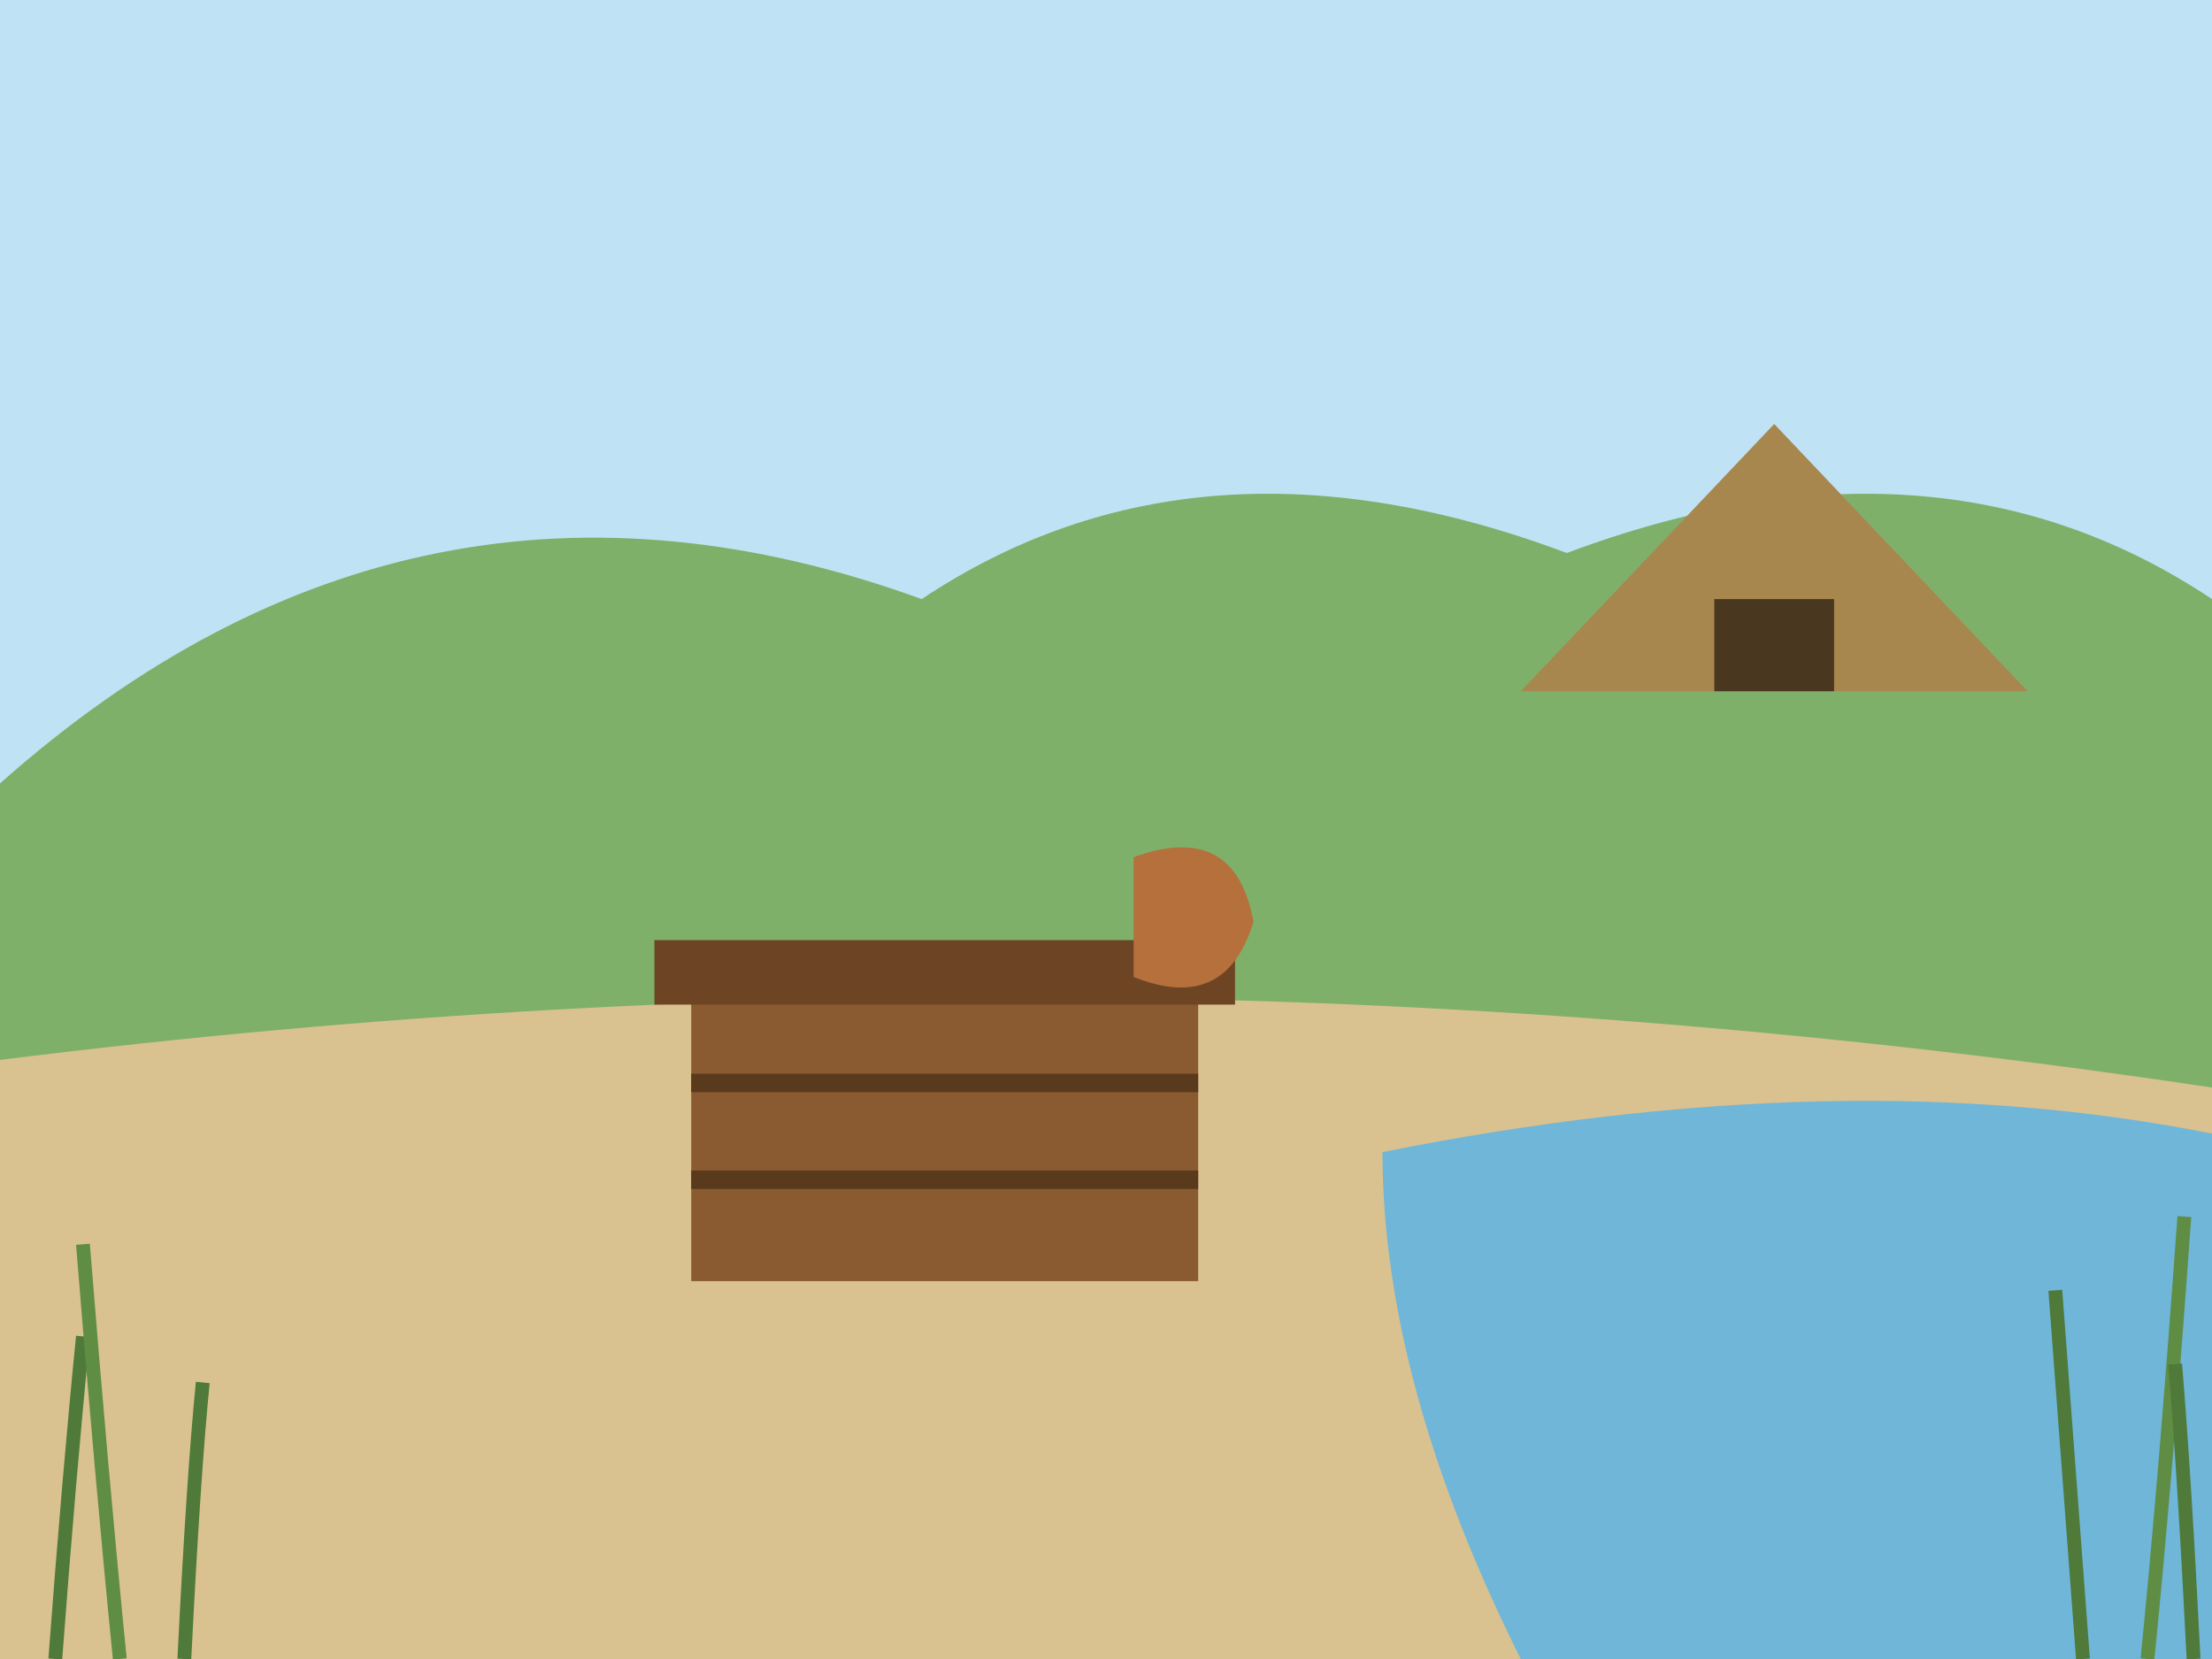
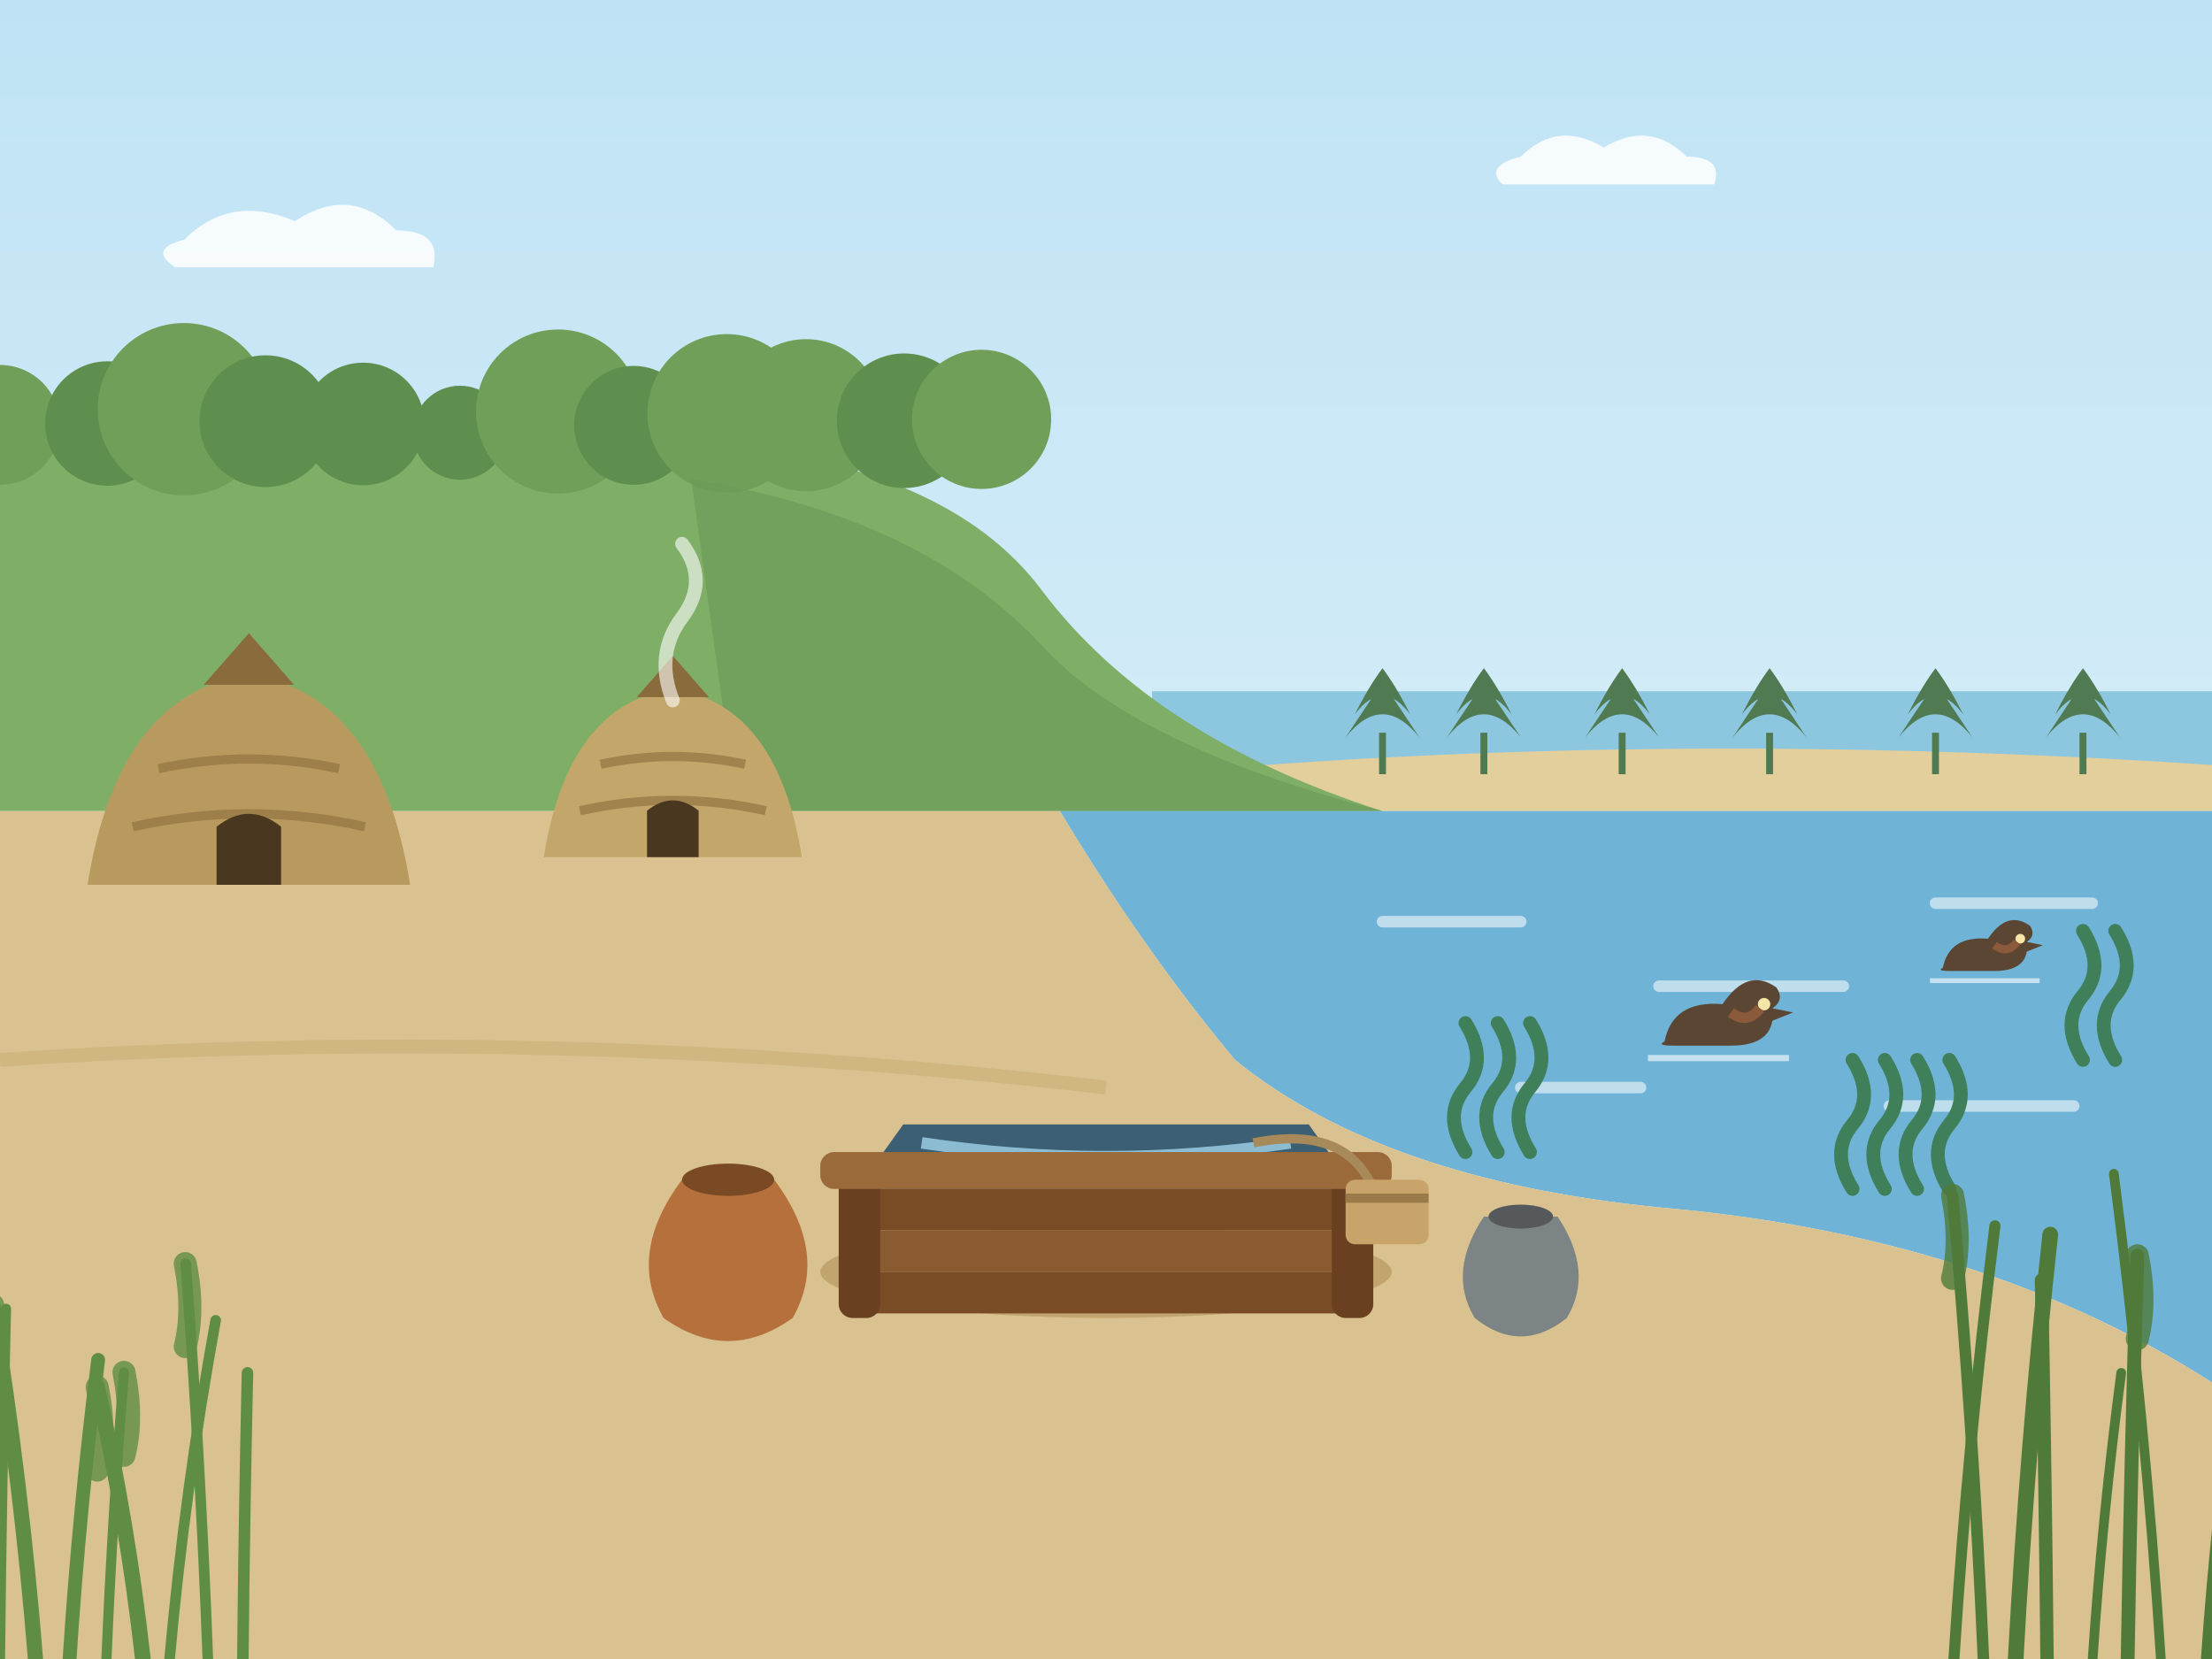
<svg xmlns="http://www.w3.org/2000/svg" width="480" height="360" viewBox="0 0 480 360">
-   <rect width="480" height="360" fill="#bfe3f5" />
-   <path d="M0 170 q90 -80 200 -40 q60 -40 140 -10 q80 -30 140 10 V360 H0z" fill="#7fb06a" />
-   <path d="M0 230 Q240 200 480 236 V360 H0z" fill="#d9c28f" />
-   <path d="M300 250 Q400 230 480 246 V360 H330 Q300 300 300 250z" fill="#6fb6d8" />
-   <path d="M330 150 L385 92 L440 150 z" fill="#a8874f" />
-   <path d="M372 150 v-20 h26 v20 z" fill="#4a3720" />
-   <rect x="150" y="214" width="110" height="64" fill="#8a5a30" />
-   <path d="M150 235 h110 M150 256 h110" stroke="#5a3a1c" stroke-width="4" />
-   <rect x="142" y="204" width="126" height="14" fill="#6e4524" />
-   <path d="M246 186 q22 -8 26 14 q-6 20 -26 12 z" fill="#b5703c" />
-   <path d="M12 360 q3 -40 6 -70" stroke="#4f7a3a" stroke-width="3" fill="none" />
-   <path d="M26 360 q-4 -40 -8 -90" stroke="#5f8d44" stroke-width="3" fill="none" />
-   <path d="M40 360 q2 -40 4 -60" stroke="#4f7a3a" stroke-width="3" fill="none" />
-   <path d="M452 360 q-3 -40 -6 -80" stroke="#4f7a3a" stroke-width="3" fill="none" />
-   <path d="M466 360 q4 -40 8 -96" stroke="#5f8d44" stroke-width="3" fill="none" />
-   <path d="M476 360 q-2 -40 -4 -64" stroke="#4f7a3a" stroke-width="3" fill="none" />
+   <defs>
+     <linearGradient id="sky" x1="0" y1="0" x2="0" y2="1">
+       <stop offset="0" stop-color="#bfe3f5" />
+       <stop offset="1" stop-color="#eaf6fb" />
+     </linearGradient>
+   </defs>
+   <rect width="480" height="360" fill="url(#sky)" />
+   <path d="M40 52 q10 -10 24 -4 q12 -8 22 2 q10 0 8 8 h-56 q-6 -4 2 -6 z M330 34 q8 -8 18 -2 q10 -6 18 2 q8 0 6 6 h-46 q-4 -4 4 -6z" fill="#ffffff" opacity=".85" />
+   <rect x="250" y="150" width="230" height="20" fill="#8cc6df" />
+   <path d="M250 168 Q360 158 480 166 V176 H250 Z" fill="#e3cf9c" />
+   <path d="M300 168 v-9" stroke="#4f7a52" stroke-width="1.5" />
+   <path d="M292 160 q8 -10 16 0 q-4 -6 -8 -12 q-4 6 -8 12 z M294 155 q6 -8 12 0 q-3 -6 -6 -10 q-3 4 -6 10 z" fill="#4f7a52" />
+   <path d="M322 168 v-9" stroke="#4f7a52" stroke-width="1.5" />
+   <path d="M314 160 q8 -10 16 0 q-4 -6 -8 -12 q-4 6 -8 12 z M316 155 q6 -8 12 0 q-3 -6 -6 -10 q-3 4 -6 10 z" fill="#4f7a52" />
+   <path d="M352 168 v-9" stroke="#4f7a52" stroke-width="1.5" />
+   <path d="M344 160 q8 -10 16 0 q-4 -6 -8 -12 q-4 6 -8 12 z M346 155 q6 -8 12 0 q-3 -6 -6 -10 q-3 4 -6 10 z" fill="#4f7a52" />
+   <path d="M384 168 v-9" stroke="#4f7a52" stroke-width="1.5" />
+   <path d="M376 160 q8 -10 16 0 q-4 -6 -8 -12 q-4 6 -8 12 z M378 155 q6 -8 12 0 q-3 -6 -6 -10 q-3 4 -6 10 z" fill="#4f7a52" />
+   <path d="M420 168 v-9" stroke="#4f7a52" stroke-width="1.5" />
+   <path d="M412 160 q8 -10 16 0 q-4 -6 -8 -12 q-4 6 -8 12 z M414 155 q6 -8 12 0 q-3 -6 -6 -10 q-3 4 -6 10 z" fill="#4f7a52" />
+   <path d="M452 168 v-9" stroke="#4f7a52" stroke-width="1.5" />
+   <path d="M444 160 q8 -10 16 0 q-4 -6 -8 -12 q-4 6 -8 12 z M446 155 q6 -8 12 0 q-3 -6 -6 -10 q-3 4 -6 10 z" fill="#4f7a52" />
+   <path d="M0 98 Q60 92 150 96 Q205 100 226 128 Q250 160 300 176 H0 Z" fill="#7fae67" />
+   <circle cx="0.0" cy="92.2" r="13.0" fill="#6f9f58" />
+   <circle cx="23.3" cy="91.9" r="13.5" fill="#5f8f4f" />
+   <circle cx="39.9" cy="88.8" r="18.7" fill="#6f9f58" />
+   <circle cx="57.6" cy="91.4" r="14.3" fill="#5f8f4f" />
+   <circle cx="78.8" cy="92.0" r="13.3" fill="#5f8f4f" />
+   <circle cx="99.8" cy="93.9" r="10.2" fill="#5f8f4f" />
+   <circle cx="121.1" cy="89.3" r="17.8" fill="#6f9f58" />
+   <circle cx="137.5" cy="92.3" r="12.9" fill="#5f8f4f" />
+   <circle cx="157.7" cy="89.7" r="17.2" fill="#6f9f58" />
+   <circle cx="174.9" cy="90.1" r="16.5" fill="#6f9f58" />
+   <circle cx="196.2" cy="91.3" r="14.6" fill="#5f8f4f" />
+   <circle cx="213.0" cy="91.0" r="15.1" fill="#6f9f58" />
+   <path d="M150 104 Q200 112 226 140 Q246 162 300 176 H160 Z" fill="#6c9a58" opacity=".7" />
+   <path d="M230 176 H480 V300 Q430 268 360 262 Q300 256 268 230 Q248 206 230 176 Z" fill="#6fb3d6" />
+   <path d="M300 200 h30" stroke="#ffffff" stroke-width="2.5" stroke-linecap="round" opacity="0.55" />
+   <path d="M360 214 h40" stroke="#ffffff" stroke-width="2.5" stroke-linecap="round" opacity="0.55" />
+   <path d="M420 196 h34" stroke="#ffffff" stroke-width="2.5" stroke-linecap="round" opacity="0.55" />
+   <path d="M330 236 h26" stroke="#ffffff" stroke-width="2.5" stroke-linecap="round" opacity="0.55" />
+   <path d="M410 240 h40" stroke="#ffffff" stroke-width="2.5" stroke-linecap="round" opacity="0.55" />
+   <path d="M318 250 q-5 -8 0 -14 q5 -6 0 -14" stroke="#3f7f5a" stroke-width="3" fill="none" stroke-linecap="round" />
+   <path d="M325 250 q-5 -8 0 -14 q5 -6 0 -14" stroke="#3f7f5a" stroke-width="3" fill="none" stroke-linecap="round" />
+   <path d="M332 250 q-5 -8 0 -14 q5 -6 0 -14" stroke="#3f7f5a" stroke-width="3" fill="none" stroke-linecap="round" />
+   <path d="M402 258 q-5 -8 0 -14 q5 -6 0 -14" stroke="#3f7f5a" stroke-width="3" fill="none" stroke-linecap="round" />
+   <path d="M409 258 q-5 -8 0 -14 q5 -6 0 -14" stroke="#3f7f5a" stroke-width="3" fill="none" stroke-linecap="round" />
+   <path d="M416 258 q-5 -8 0 -14 q5 -6 0 -14" stroke="#3f7f5a" stroke-width="3" fill="none" stroke-linecap="round" />
+   <path d="M423 258 q-5 -8 0 -14 q5 -6 0 -14" stroke="#3f7f5a" stroke-width="3" fill="none" stroke-linecap="round" />
+   <path d="M452 230 q-5 -8 0 -14 q5 -6 0 -14" stroke="#3f7f5a" stroke-width="3" fill="none" stroke-linecap="round" />
+   <path d="M459 230 q-5 -8 0 -14 q5 -6 0 -14" stroke="#3f7f5a" stroke-width="3" fill="none" stroke-linecap="round" />
+   <g transform="translate(372 226) scale(0.9)">
+     <path d="M-12 0 q2 -10 14 -9 q6 -9 13 -4 q2 3 -1 5 l5 1 l-5 2 q-1 6 -10 6 h-14 q-4 0 -2 -1 z" fill="#5a4632" />
+     <circle cx="12" cy="-9" r="1.5" fill="#f5e6a8" />
+     <path d="M4 -7 q4 3 7 -1" stroke="#8a5a3a" stroke-width="2.5" fill="none" />
+     <path d="M-16 4 h34" stroke="#ffffff" stroke-width="1.5" opacity=".6" />
+   </g>
+   <g transform="translate(430 210) scale(0.7)">
+     <path d="M-12 0 q2 -10 14 -9 q6 -9 13 -4 q2 3 -1 5 l5 1 l-5 2 q-1 6 -10 6 h-14 q-4 0 -2 -1 z" fill="#5a4632" />
+     <circle cx="12" cy="-9" r="1.5" fill="#f5e6a8" />
+     <path d="M4 -7 q4 3 7 -1" stroke="#8a5a3a" stroke-width="2.5" fill="none" />
+     <path d="M-16 4 h34" stroke="#ffffff" stroke-width="1.5" opacity=".6" />
+   </g>
+   <path d="M0 176 H230 Q248 206 268 230 Q300 256 360 262 Q430 268 480 300 V360 H0 Z" fill="#d9c28f" />
+   <path d="M0 230 Q120 222 240 236" stroke="#c9ae78" stroke-width="3" fill="none" opacity=".6" />
+   <path d="M19 192 Q24.6 157 45.6 148.6 L62.4 148.6 Q83.4 157 89 192 Z" fill="#b89a5e" />
+   <path d="M44.2 148.6 l9.8 -11.2 l9.8 11.2 z" fill="#8a6c3c" />
+   <path d="M28.8 179.4 q25.2 -5.6 50.4 0 M34.4 166.8 q19.6 -4.2 39.2 0" stroke="#8a6c3c" stroke-width="2" fill="none" opacity=".6" />
+   <path d="M47 192 v-12.6 q7 -5.6 14 0 v12.6 z" fill="#4a3720" />
+   <path d="M118 186 Q122.48 158 139.28 151.28 L152.72 151.28 Q169.52 158 174 186 Z" fill="#c2a66a" />
+   <path d="M138.16 151.28 l7.84 -8.96 l7.84 8.96 z" fill="#8a6c3c" />
+   <path d="M125.84 175.92 q20.16 -4.48 40.32 0 M130.32 165.84 q15.68 -3.36 31.36 0" stroke="#8a6c3c" stroke-width="2" fill="none" opacity=".6" />
+   <path d="M140.4 186 v-10.08 q5.6 -4.48 11.2 0 v10.08 z" fill="#4a3720" />
+   <path d="M146 152 q-4 -10 2 -18 q6 -8 0 -16" stroke="#ffffff" stroke-width="3" fill="none" opacity=".6" stroke-linecap="round" />
+   <ellipse cx="240" cy="276" rx="62" ry="10" fill="#c2a46f" />
+   <path d="M196 244 h88 l10 14 h-108 z" fill="#3c5f74" />
+   <path d="M200 248 q40 6 80 0" stroke="#9fd3ea" stroke-width="2.5" fill="none" opacity=".8" />
+   <rect x="186" y="258" width="108" height="9" rx="3" fill="#7a4c26" />
+   <rect x="186" y="267" width="108" height="9" rx="3" fill="#8a5a30" />
+   <rect x="186" y="276" width="108" height="9" rx="3" fill="#7a4c26" />
+   <rect x="182" y="252" width="9" height="34" rx="3" fill="#6a4020" />
+   <rect x="289" y="252" width="9" height="34" rx="3" fill="#6a4020" />
+   <rect x="178" y="250" width="124" height="8" rx="3" fill="#9a6a3a" />
+   <path d="M272 248 q20 -4 26 10" stroke="#a88a5a" stroke-width="2" fill="none" />
+   <rect x="292" y="256" width="18" height="14" rx="2" fill="#c8a46a" />
+   <path d="M292 260 h18" stroke="#9a7a48" stroke-width="2" />
+   <path d="M148 256 q-12 16 -4 30 q14 10 28 0 q8 -14 -4 -30 z" fill="#b5703c" />
+   <ellipse cx="158" cy="256" rx="10" ry="3.5" fill="#7a4a24" />
+   <path d="M322 264 q-8 12 -2 22 q10 8 20 0 q6 -10 -2 -22 z" fill="#7d8486" />
+   <ellipse cx="330" cy="264" rx="7" ry="2.6" fill="#55595b" />
+   <path d="M0.0 360 q0.4 -38.0 1.3 -76.0" stroke="#5f8d44" stroke-width="2.2" fill="none" stroke-linecap="round" />
+   <path d="M7.7 360 q-3.1 -38.4 -9.3 -76.8" stroke="#5f8d44" stroke-width="3.3" fill="none" stroke-linecap="round" />
+   <path d="M-1.6 283.2 q2 10 0 18" stroke="#5f8d44" stroke-width="5" fill="none" stroke-linecap="round" opacity=".8" />
+   <path d="M15.1 360 q2.1 -32.4 6.2 -64.9" stroke="#5f8d44" stroke-width="3.0" fill="none" stroke-linecap="round" />
+   <path d="M23.1 360 q1.3 -31.1 3.8 -62.2" stroke="#5f8d44" stroke-width="2.2" fill="none" stroke-linecap="round" />
+   <path d="M26.9 297.8 q2 10 0 18" stroke="#5f8d44" stroke-width="5" fill="none" stroke-linecap="round" opacity=".8" />
+   <path d="M31.0 360 q-3.3 -29.5 -9.9 -59.0" stroke="#5f8d44" stroke-width="3.4" fill="none" stroke-linecap="round" />
+   <path d="M21.1 301.0 q2 10 0 18" stroke="#5f8d44" stroke-width="5" fill="none" stroke-linecap="round" opacity=".8" />
+   <path d="M36.8 360 q3.3 -36.7 10.0 -73.5" stroke="#5f8d44" stroke-width="2.3" fill="none" stroke-linecap="round" />
+   <path d="M45.1 360 q-1.6 -42.9 -4.8 -85.8" stroke="#5f8d44" stroke-width="2.3" fill="none" stroke-linecap="round" />
+   <path d="M40.2 274.2 q2 10 0 18" stroke="#5f8d44" stroke-width="5" fill="none" stroke-linecap="round" opacity=".8" />
+   <path d="M52.7 360 q0.3 -31.0 1.0 -62.1" stroke="#5f8d44" stroke-width="2.5" fill="none" stroke-linecap="round" />
+   <path d="M424.0 360 q3.0 -47.0 8.9 -94.0" stroke="#4f7a3a" stroke-width="2.4" fill="none" stroke-linecap="round" />
+   <path d="M430.4 360 q-2.2 -50.3 -6.7 -100.6" stroke="#4f7a3a" stroke-width="2.5" fill="none" stroke-linecap="round" />
+   <path d="M423.7 259.4 q2 10 0 18" stroke="#4f7a3a" stroke-width="5" fill="none" stroke-linecap="round" opacity=".8" />
+   <path d="M437.4 360 q2.5 -46.1 7.5 -92.1" stroke="#4f7a3a" stroke-width="3.4" fill="none" stroke-linecap="round" />
+   <path d="M444.2 360 q-0.4 -41.1 -1.2 -82.2" stroke="#4f7a3a" stroke-width="2.9" fill="none" stroke-linecap="round" />
+   <path d="M454.1 360 q2.1 -31.0 6.2 -62.1" stroke="#4f7a3a" stroke-width="2.1" fill="none" stroke-linecap="round" />
+   <path d="M461.7 360 q0.7 -43.7 2.1 -87.5" stroke="#4f7a3a" stroke-width="3.0" fill="none" stroke-linecap="round" />
+   <path d="M463.8 272.5 q2 10 0 18" stroke="#4f7a3a" stroke-width="5" fill="none" stroke-linecap="round" opacity=".8" />
+   <path d="M468.9 360 q-3.4 -52.6 -10.2 -105.3" stroke="#4f7a3a" stroke-width="2.1" fill="none" stroke-linecap="round" />
+   <path d="M479.1 360 q2.1 -30.0 6.2 -60.1" stroke="#4f7a3a" stroke-width="3.0" fill="none" stroke-linecap="round" />
+   <path d="M485.3 299.9 q2 10 0 18" stroke="#4f7a3a" stroke-width="5" fill="none" stroke-linecap="round" opacity=".8" />
</svg>
